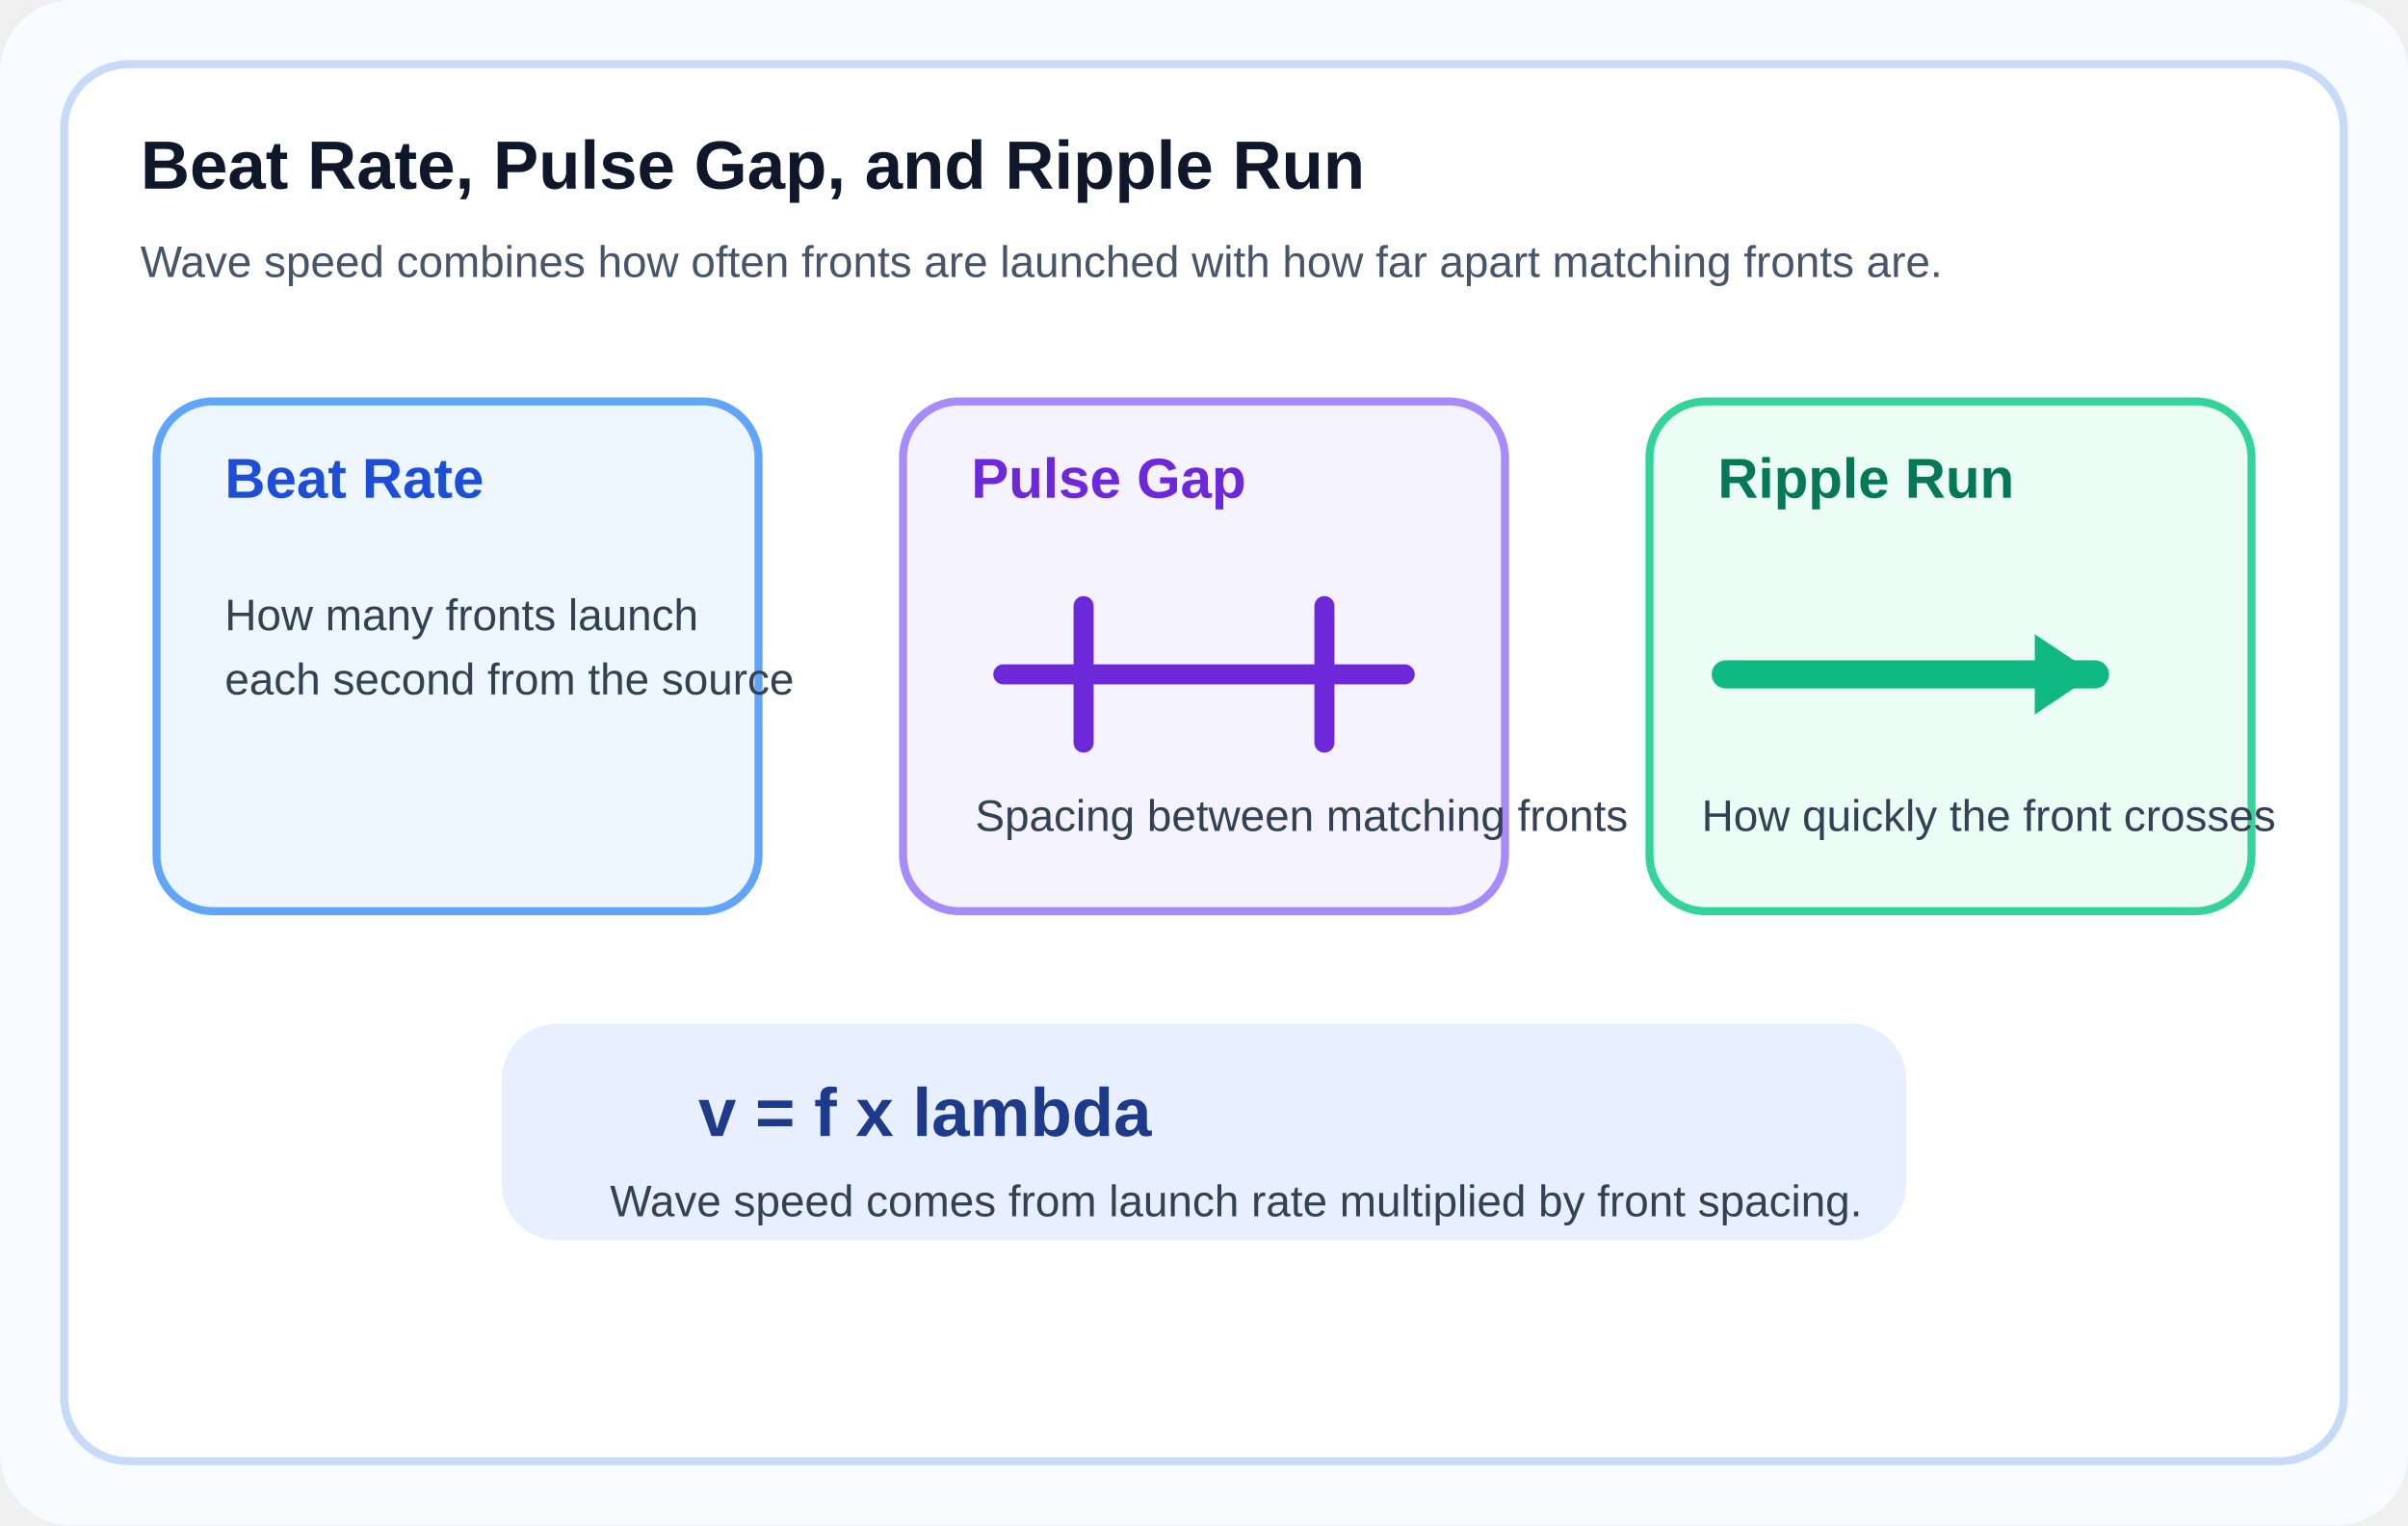
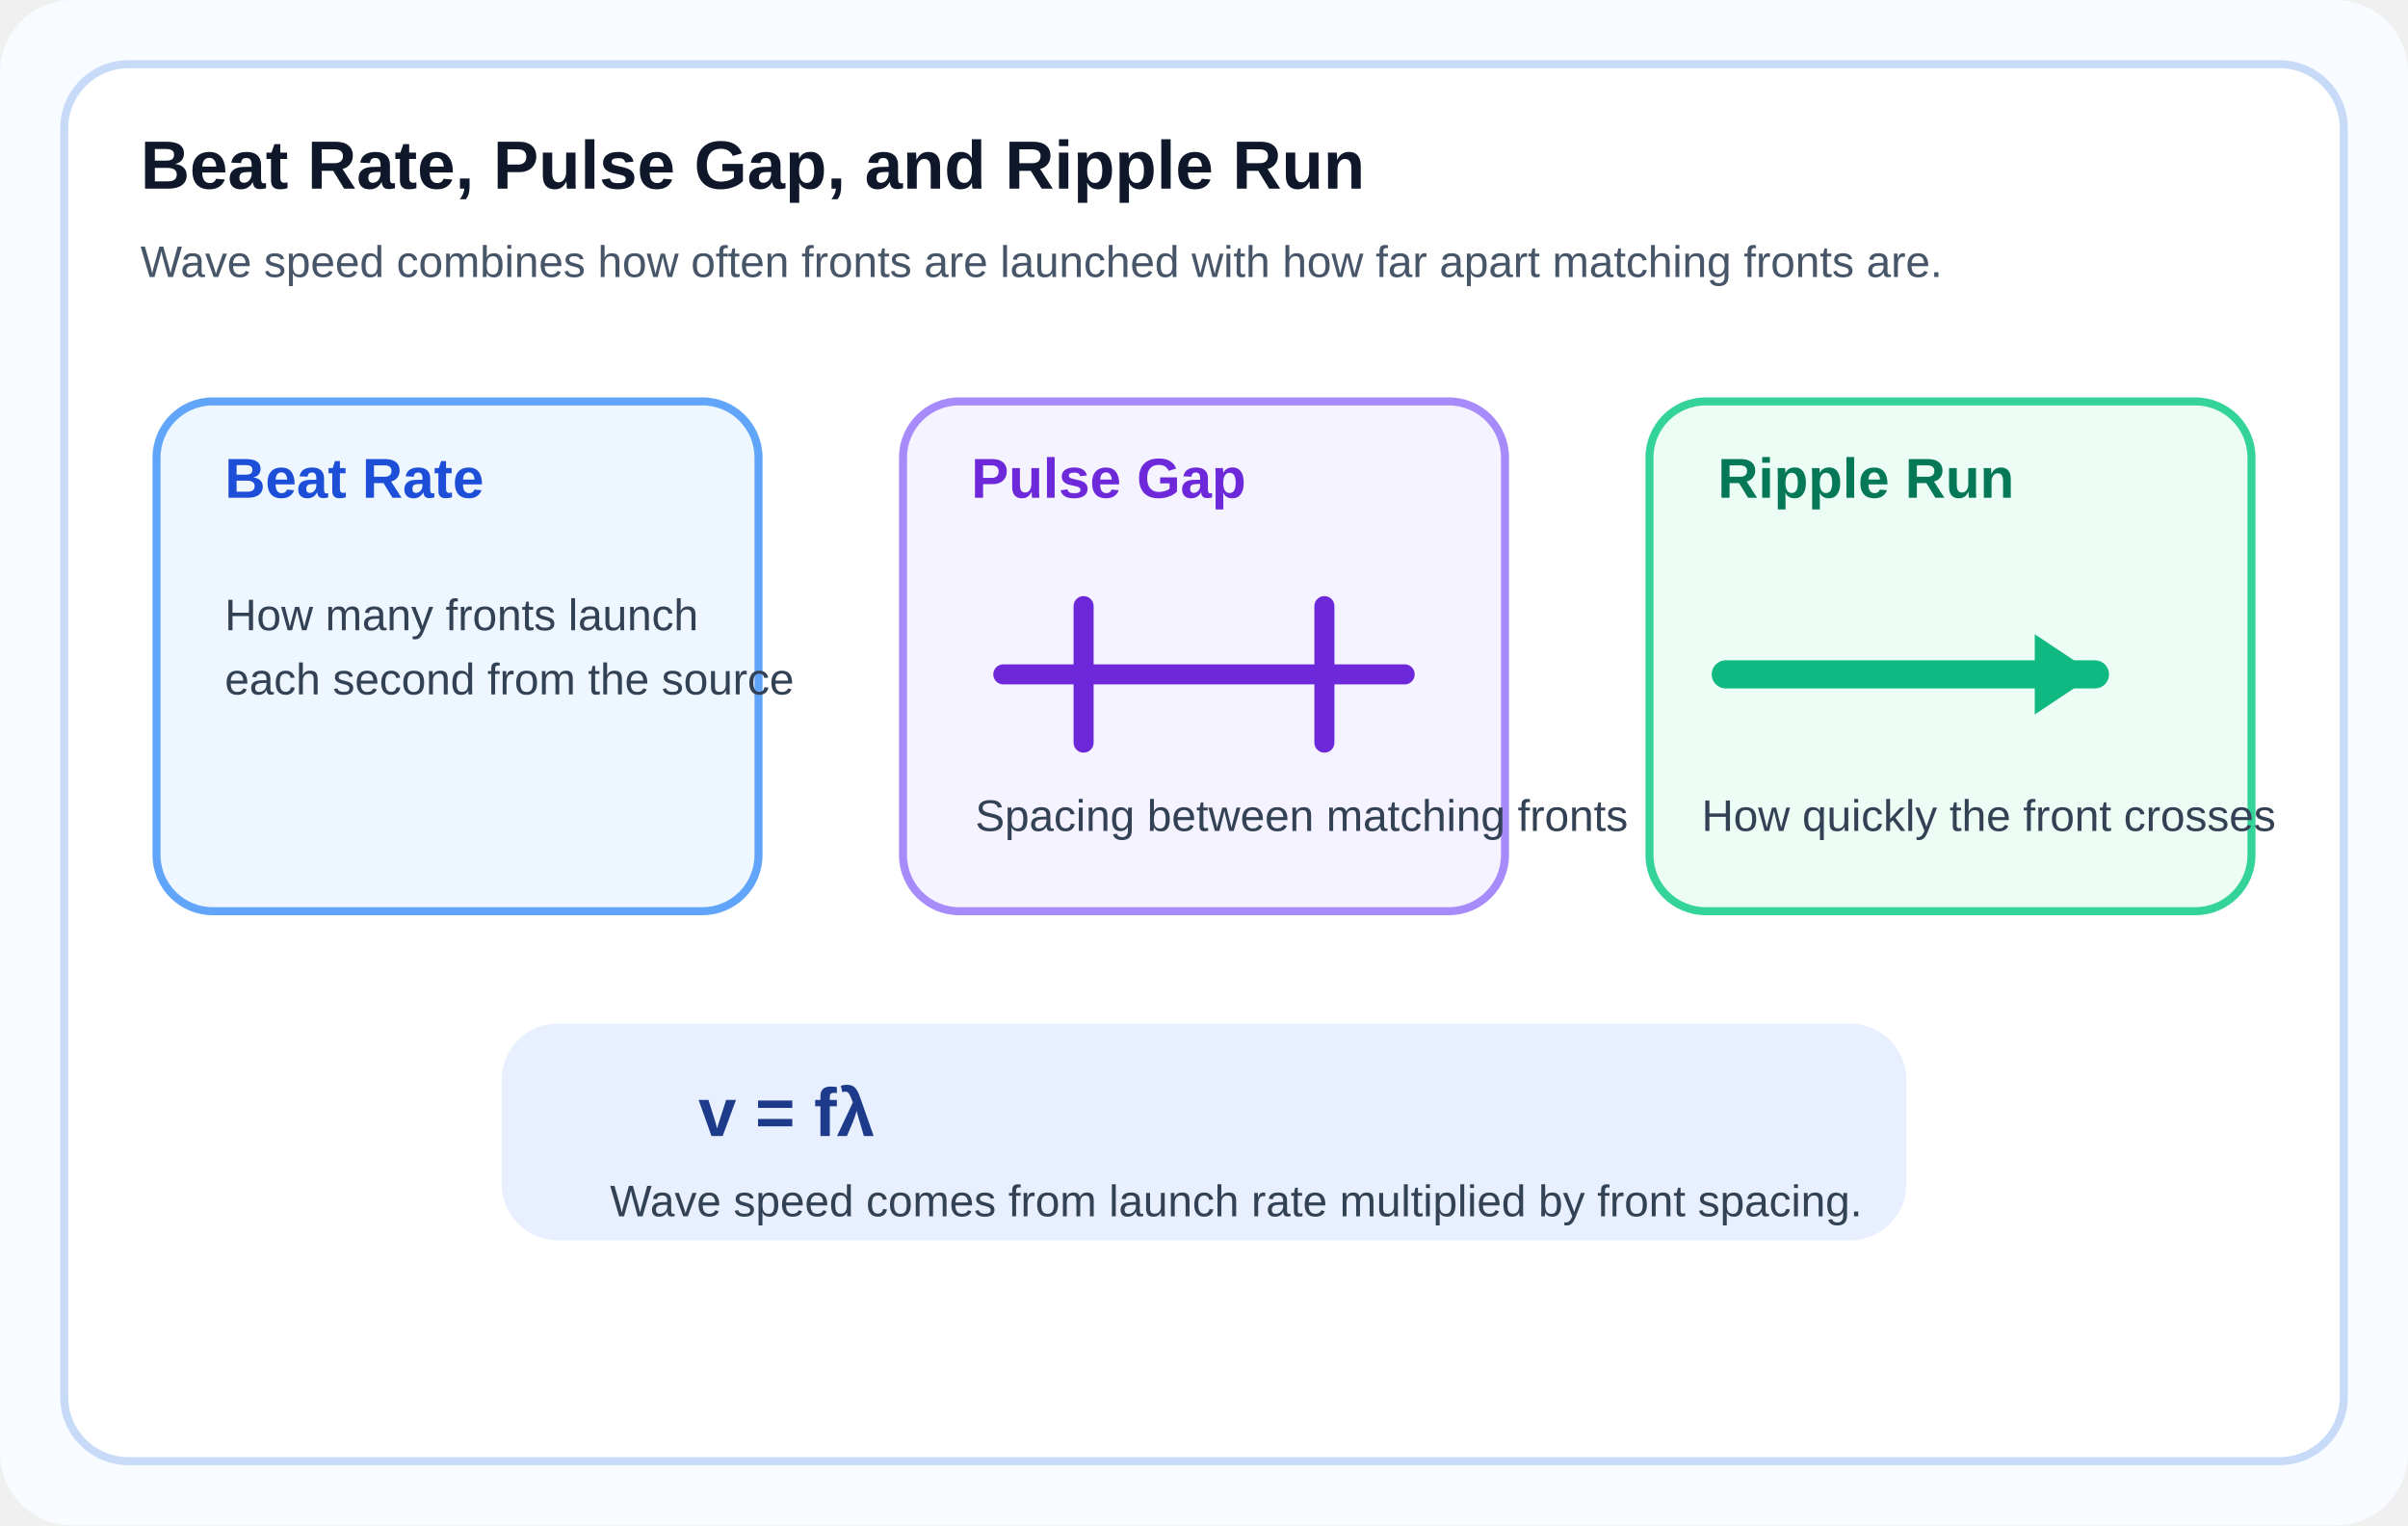
<svg xmlns="http://www.w3.org/2000/svg" width="1200" height="760" viewBox="0 0 1200 760" fill="none">
  <rect width="1200" height="760" rx="36" fill="#F8FBFF" />
  <rect x="32" y="32" width="1136" height="696" rx="32" fill="#FFFFFF" stroke="#C7DAF8" stroke-width="4" />
  <text x="70" y="94" fill="#0F172A" font-family="Arial, sans-serif" font-size="34" font-weight="700">Beat Rate, Pulse Gap, and Ripple Run</text>
  <text x="70" y="138" fill="#475569" font-family="Arial, sans-serif" font-size="22">Wave speed combines how often fronts are launched with how far apart matching fronts are.</text>
  <rect x="78" y="200" width="300" height="254" rx="28" fill="#EEF6FF" stroke="#60A5FA" stroke-width="4" />
  <rect x="450" y="200" width="300" height="254" rx="28" fill="#F5F3FF" stroke="#A78BFA" stroke-width="4" />
  <rect x="822" y="200" width="300" height="254" rx="28" fill="#ECFDF5" stroke="#34D399" stroke-width="4" />
  <text x="112" y="248" fill="#1D4ED8" font-family="Arial, sans-serif" font-size="28" font-weight="700">Beat Rate</text>
  <text x="484" y="248" fill="#6D28D9" font-family="Arial, sans-serif" font-size="28" font-weight="700">Pulse Gap</text>
  <text x="856" y="248" fill="#047857" font-family="Arial, sans-serif" font-size="28" font-weight="700">Ripple Run</text>
  <text x="112" y="314" fill="#334155" font-family="Arial, sans-serif" font-size="22">How many fronts launch</text>
  <text x="112" y="346" fill="#334155" font-family="Arial, sans-serif" font-size="22">each second from the source</text>
  <line x1="500" y1="336" x2="700" y2="336" stroke="#6D28D9" stroke-width="10" stroke-linecap="round" />
  <line x1="540" y1="302" x2="540" y2="370" stroke="#6D28D9" stroke-width="10" stroke-linecap="round" />
  <line x1="660" y1="302" x2="660" y2="370" stroke="#6D28D9" stroke-width="10" stroke-linecap="round" />
  <text x="486" y="414" fill="#334155" font-family="Arial, sans-serif" font-size="22">Spacing between matching fronts</text>
  <line x1="860" y1="336" x2="1044" y2="336" stroke="#10B981" stroke-width="14" stroke-linecap="round" />
  <polygon points="1044,336 1014,316 1014,356" fill="#10B981" />
  <text x="848" y="414" fill="#334155" font-family="Arial, sans-serif" font-size="22">How quickly the front crosses</text>
  <rect x="250" y="510" width="700" height="108" rx="28" fill="#E8F0FF" />
-   <text x="348" y="566" fill="#1E3A8A" font-family="Arial, sans-serif" font-size="34" font-weight="700">v = f x lambda</text>
+   <text x="348" y="566" fill="#1E3A8A" font-family="Arial, sans-serif" font-size="34" font-weight="700">v = fλ</text>
  <text x="304" y="606" fill="#334155" font-family="Arial, sans-serif" font-size="22">Wave speed comes from launch rate multiplied by front spacing.</text>
</svg>
